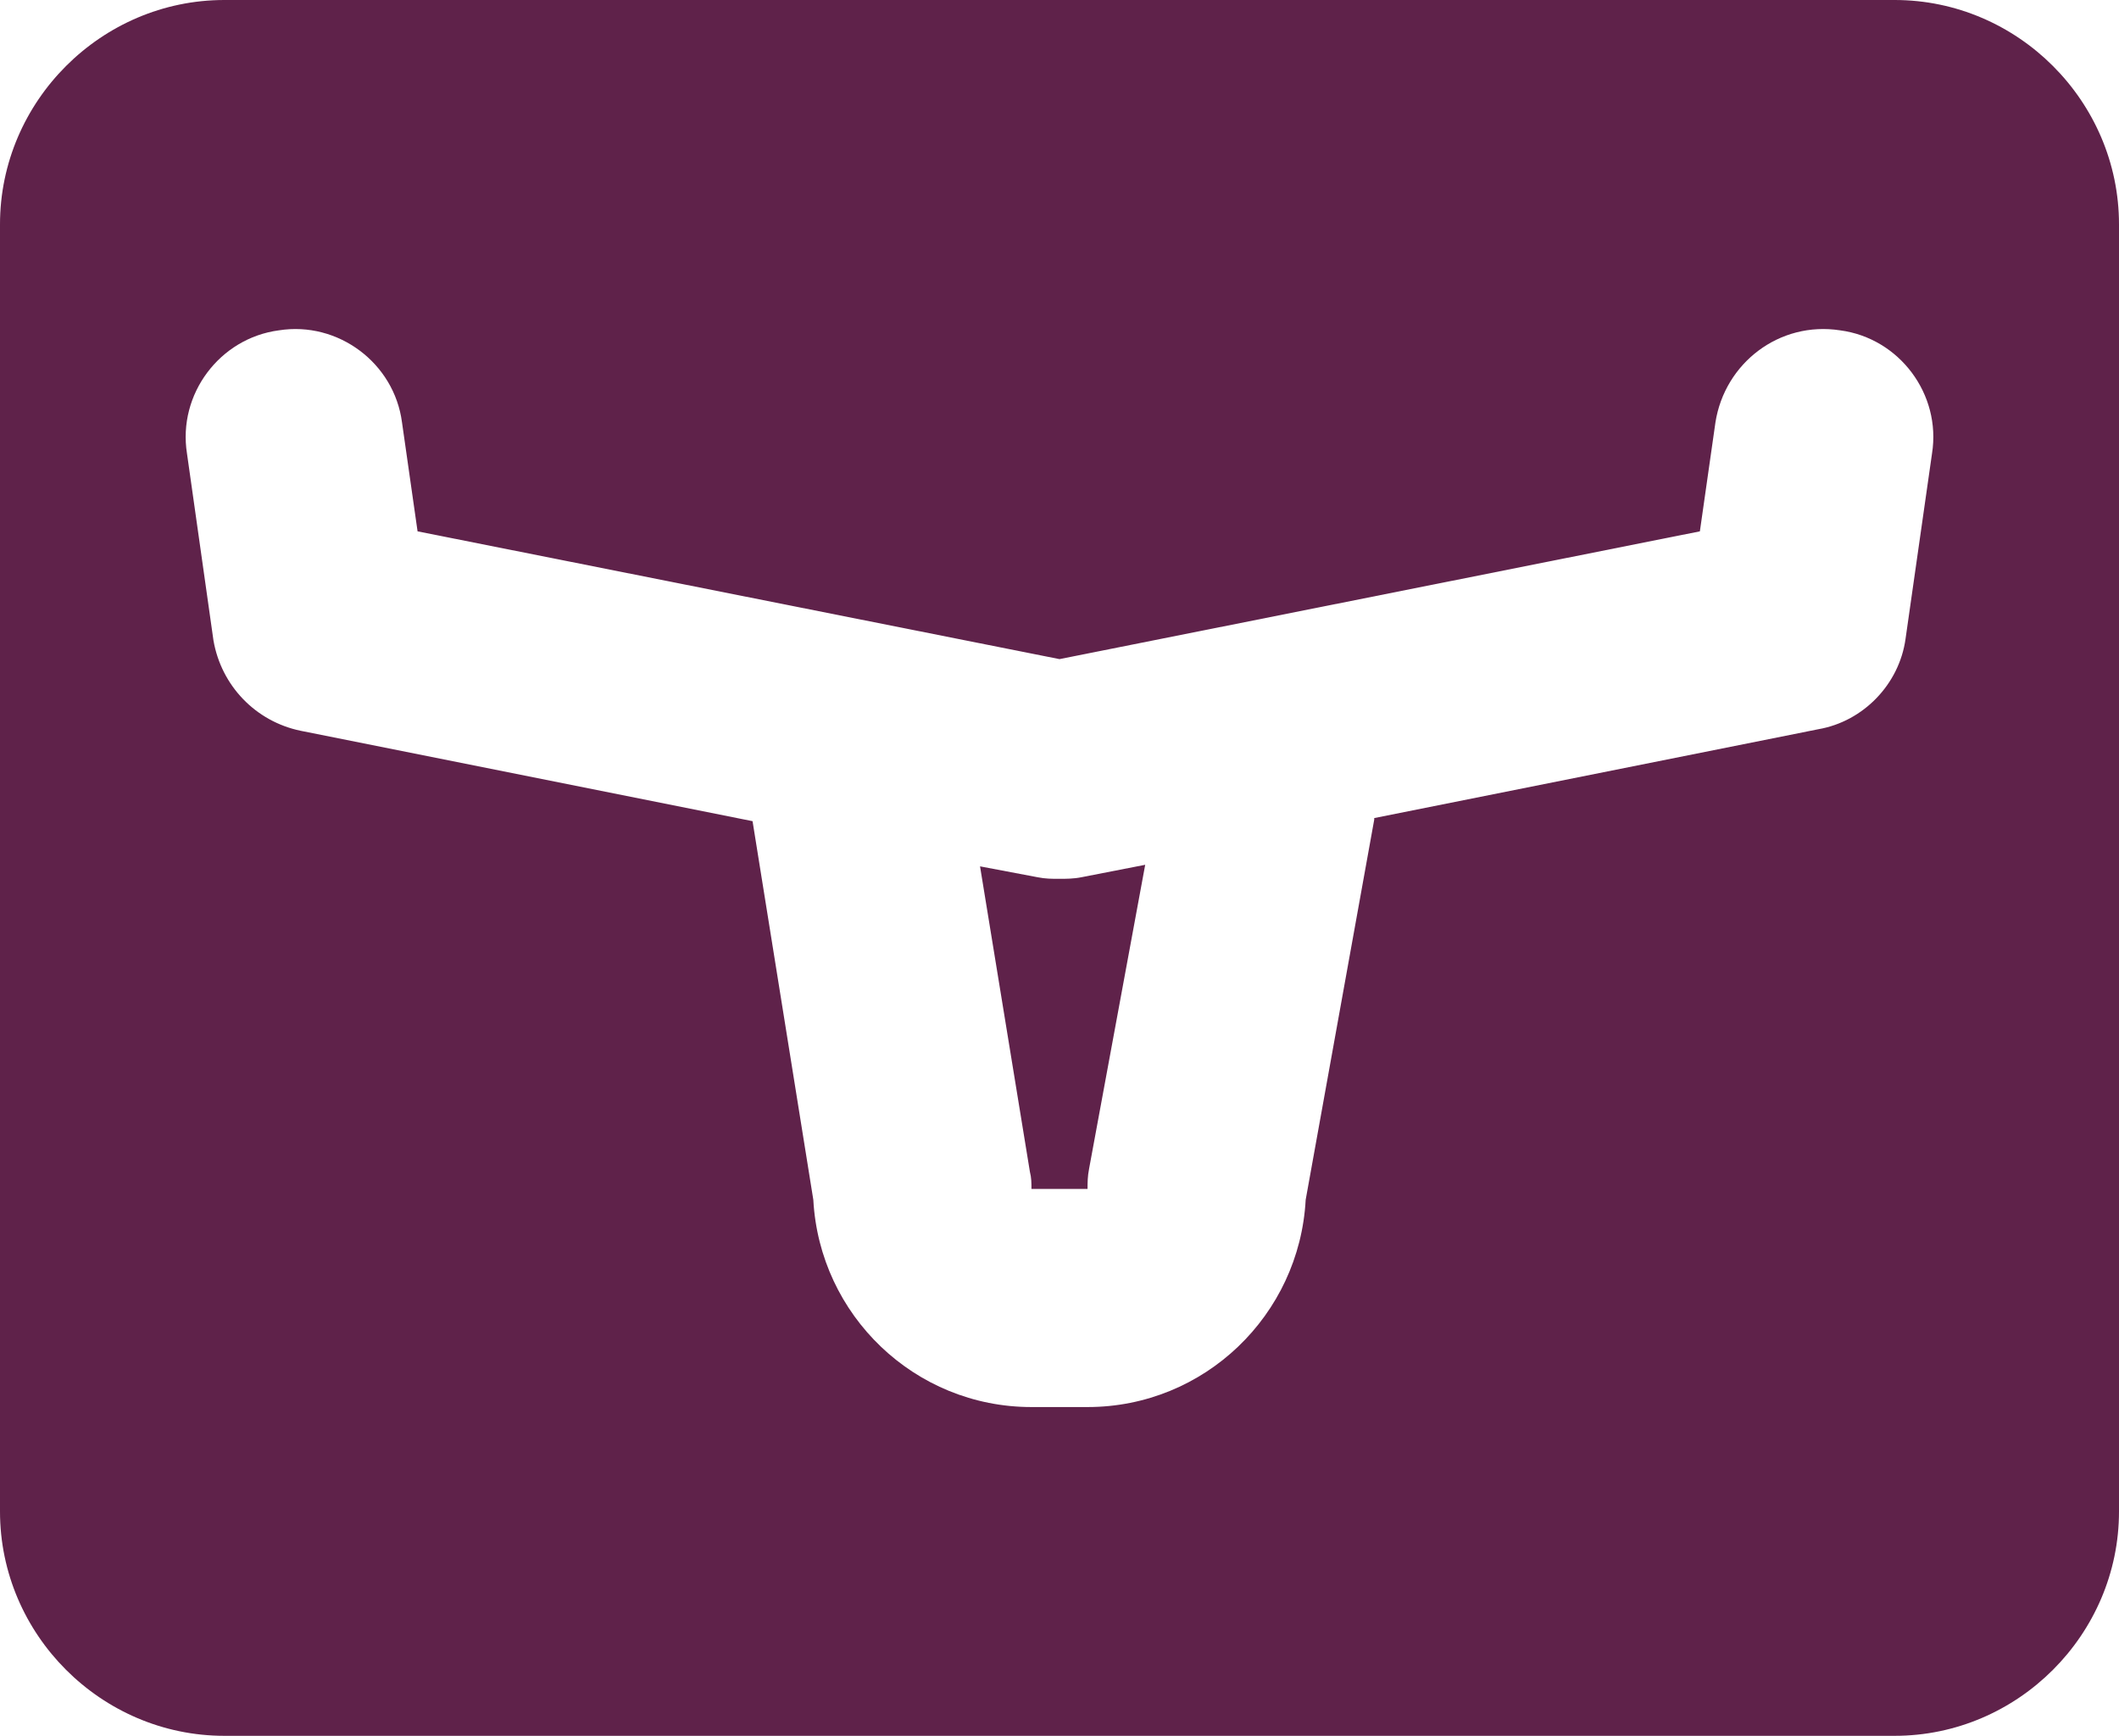
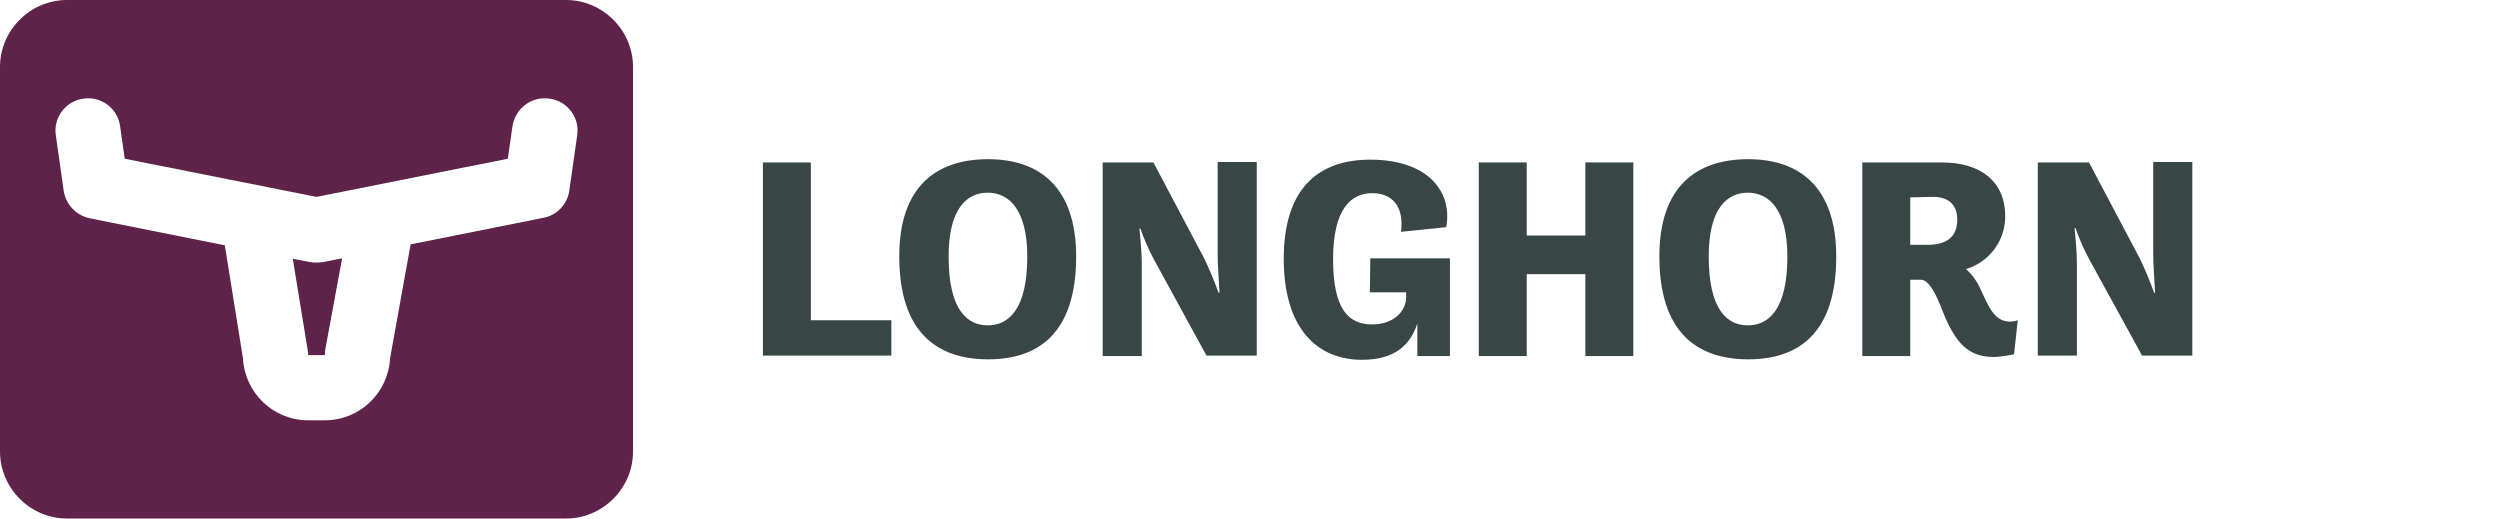
- <svg xmlns="http://www.w3.org/2000/svg" version="1.1" id="Layer_1" x="0px" y="0px" viewBox="0 0 136 111.4" style="enable-background:new 0 0 136 111.4;" xml:space="preserve">
+ <svg xmlns="http://www.w3.org/2000/svg" version="1.1" id="Layer_1" x="0px" y="0px" viewBox="0 0 537.1 111.4" style="enable-background:new 0 0 537.1 111.4;" xml:space="preserve">
  <style type="text/css">
	.st0{fill:#384745;}
	.st1{fill:#5F224A;}
</style>
-   <path class="st0" d="M163.8,30.4h12.5v41.2h21v9.3h-33.5V30.4z" />
-   <path class="st0" d="M199.4,55c0-18.2,9.7-25.4,23.2-25.4c13.3,0,23,7.3,23,25.4c0,20.2-10,26.9-23,26.9  C209,81.8,199.4,74.6,199.4,55z M232.7,55c0-12.6-4.9-16.6-10.3-16.6s-10.3,4-10.3,16.6c0,14,4.9,18,10.3,18S232.7,69,232.7,55  L232.7,55z" />
-   <path class="st0" d="M252.3,30.4h13.4L279,55.5c1.1,2.2,2.6,6,3.8,9h0.3c-0.1-2.8-0.5-6.9-0.5-9.8V30.4h10.3v50.5h-13.1l-13.8-25  c-1.4-2.7-2.6-5.4-3.7-8.2H262c0.2,2.8,0.6,6.2,0.6,9v24.2h-10.3V30.4z" />
-   <path class="st0" d="M322.3,55.4h20.8v25.5h-8.5v-8.5c-1.8,5.6-5.8,9.4-14.5,9.4c-11.7,0-20.4-8.1-20.4-26.4s8.8-25.9,22.6-25.9  c15.5,0,21.6,8.8,19.8,17.7l-11.7,1.3c0.9-7-2.5-10.1-7.5-10.1c-5.5,0-10.3,4-10.3,17.3s4.1,17.1,10.2,17.1c5.6,0,8.8-3.4,8.9-6.9  v-1.4h-9.4L322.3,55.4z" />
-   <path class="st0" d="M350.6,30.4h12.5v19.1h15.3V30.4h12.5v50.5h-12.5V59.5h-15.3v21.4h-12.5V30.4z" />
-   <path class="st0" d="M397.7,55c0-18.2,9.7-25.4,23.2-25.4c13.3,0,23,7.3,23,25.4c0,20.2-10,26.9-23,26.9  C407.4,81.8,397.7,74.6,397.7,55z M431.1,55c0-12.6-4.9-16.6-10.3-16.6c-5.4,0-10.3,4-10.3,16.6c0,14,4.9,18,10.3,18  C426.2,73,431.1,69,431.1,55L431.1,55z" />
-   <path class="st0" d="M450.7,30.4h20.8c9.9,0,16.5,4.8,16.5,14.1c0.1,6.3-4.1,11.9-10.2,13.7c1.5,1.3,2.7,3,3.5,4.8  c2.1,4.3,3.5,9,7.9,9c0.7,0,1.4-0.1,2-0.4l-1,8.9c-1.6,0.4-3.3,0.6-5,0.7c-6,0-9.4-2.3-12.9-10.3c-1.5-3.6-3.6-9.9-6.4-9.9h-2.8v20  h-12.5V30.4z M463.2,39.5v12.4h4.5c3.6,0,7.8-1.1,7.8-6.5c0-4.4-2.8-5.9-6.3-5.9L463.2,39.5z" />
-   <path class="st0" d="M496.6,30.4H510l13.2,25.1c1.1,2.2,2.6,6,3.8,9h0.3c-0.1-2.8-0.5-6.9-0.5-9.8V30.4h10.3v50.5H524l-13.8-25  c-1.4-2.7-2.6-5.4-3.7-8.2h-0.3c0.2,2.8,0.6,6.2,0.6,9v24.2h-10.3V30.4z" />
+   <path class="st0" d="M163.9,34.9h10.3v33.9h17.3v7.6h-27.6V34.9z" />
+   <path class="st0" d="M193.2,55.1c0-15,7.9-20.9,19.1-20.9c11,0,18.9,6,18.9,20.9c0,16.6-8.2,22.1-18.9,22.1  C201.1,77.2,193.2,71.2,193.2,55.1z M220.7,55.1c0-10.3-4.1-13.7-8.5-13.7s-8.4,3.3-8.4,13.7c0,11.5,4,14.8,8.4,14.8  S220.7,66.6,220.7,55.1L220.7,55.1z" />
+   <path class="st0" d="M236.8,34.9h11l10.9,20.6c0.9,1.8,2.2,4.9,3.1,7.4h0.2c-0.1-2.3-0.4-5.7-0.4-8.1v-20h8.4v41.6h-10.8L248,55.9  c-1.2-2.2-2.2-4.5-3-6.8h-0.2c0.2,2.3,0.5,5.1,0.5,7.4v20h-8.4V34.9z" />
+   <path class="st0" d="M294.4,55.5h17.1v21h-7v-7c-1.5,4.6-4.8,7.8-11.9,7.8c-9.6,0-16.8-6.7-16.8-21.7s7.3-21.3,18.6-21.3  c12.7,0,17.7,7.2,16.3,14.5l-9.7,1c0.7-5.7-2.1-8.3-6.2-8.3c-4.5,0-8.4,3.3-8.4,14.2s3.4,14,8.4,14c4.6,0,7.2-2.8,7.3-5.7v-1.2h-7.8  L294.4,55.5z" />
+   <path class="st0" d="M317.7,34.9H328v15.7h12.6V34.9h10.3v41.6h-10.3V58.9H328v17.6h-10.3V34.9z" />
+   <path class="st0" d="M356.5,55.1c0-15,7.9-20.9,19.1-20.9c11,0,18.9,6,18.9,20.9c0,16.6-8.2,22.1-18.9,22.1  C364.4,77.2,356.5,71.2,356.5,55.1z M384,55.1c0-10.3-4.1-13.7-8.5-13.7c-4.4,0-8.4,3.3-8.4,13.7c0,11.5,4,14.8,8.4,14.8  C379.9,69.9,384,66.6,384,55.1L384,55.1z" />
+   <path class="st0" d="M400.1,34.9h17.1c8.1,0,13.6,3.9,13.6,11.6c0,5.2-3.4,9.8-8.4,11.3c1.2,1.1,2.2,2.4,2.9,3.9  c1.7,3.5,2.9,7.4,6.5,7.4c0.6,0,1.1-0.1,1.7-0.3l-0.8,7.3c-1.4,0.3-2.7,0.5-4.1,0.6c-4.9,0-7.8-1.9-10.7-8.5c-1.2-3-3-8.1-5.2-8.1  h-2.3v16.4h-10.3V34.9z M410.4,42.4v10.2h3.7c3,0,6.4-0.9,6.4-5.4c0-3.6-2.3-4.9-5.2-4.9L410.4,42.4z" />
+   <path class="st0" d="M437.8,34.9h11l10.9,20.6c0.9,1.8,2.2,4.9,3.1,7.4h0.2c-0.1-2.3-0.4-5.7-0.4-8.1v-20h8.4v41.6h-10.8l-11.3-20.6  c-1.2-2.2-2.2-4.5-3-6.8h-0.2c0.2,2.3,0.5,5.1,0.5,7.4v20h-8.4V34.9z" />
  <path class="st1" d="M68,56.4c-0.5,0-0.9,0-1.4-0.1l-3.7-0.7l3.2,19.6c0.1,0.4,0.1,0.7,0.1,1.1h3.6c0-0.4,0-0.8,0.1-1.3l3.6-19.5  l-4.1,0.8C68.9,56.4,68.4,56.4,68,56.4z" />
  <path class="st1" d="M121.6,0H14.4C6.5,0,0,6.5,0,14.4V97c0,7.9,6.5,14.4,14.4,14.4h107.2c7.9,0,14.4-6.5,14.4-14.4V14.4  C136,6.5,129.5,0,121.6,0z M124,29.1L122.3,41c-0.4,2.9-2.7,5.3-5.6,5.8l-28.5,5.7c0,0,0,0.1,0,0.1L83.8,77  c-0.4,7.4-6.5,13.3-14,13.3h-3.6c-7.5,0-13.6-5.9-14-13.3l-3.9-24.3l-29-5.8c-2.9-0.6-5.1-2.9-5.6-5.8L12,29.1  c-0.6-3.8,2.1-7.4,5.9-7.9c3.8-0.6,7.4,2.1,7.9,5.9l1,7L68,42.3l41.1-8.2l1-7c0.6-3.8,4.1-6.5,8-5.9C121.9,21.7,124.6,25.3,124,29.1  L124,29.1z" />
</svg>
